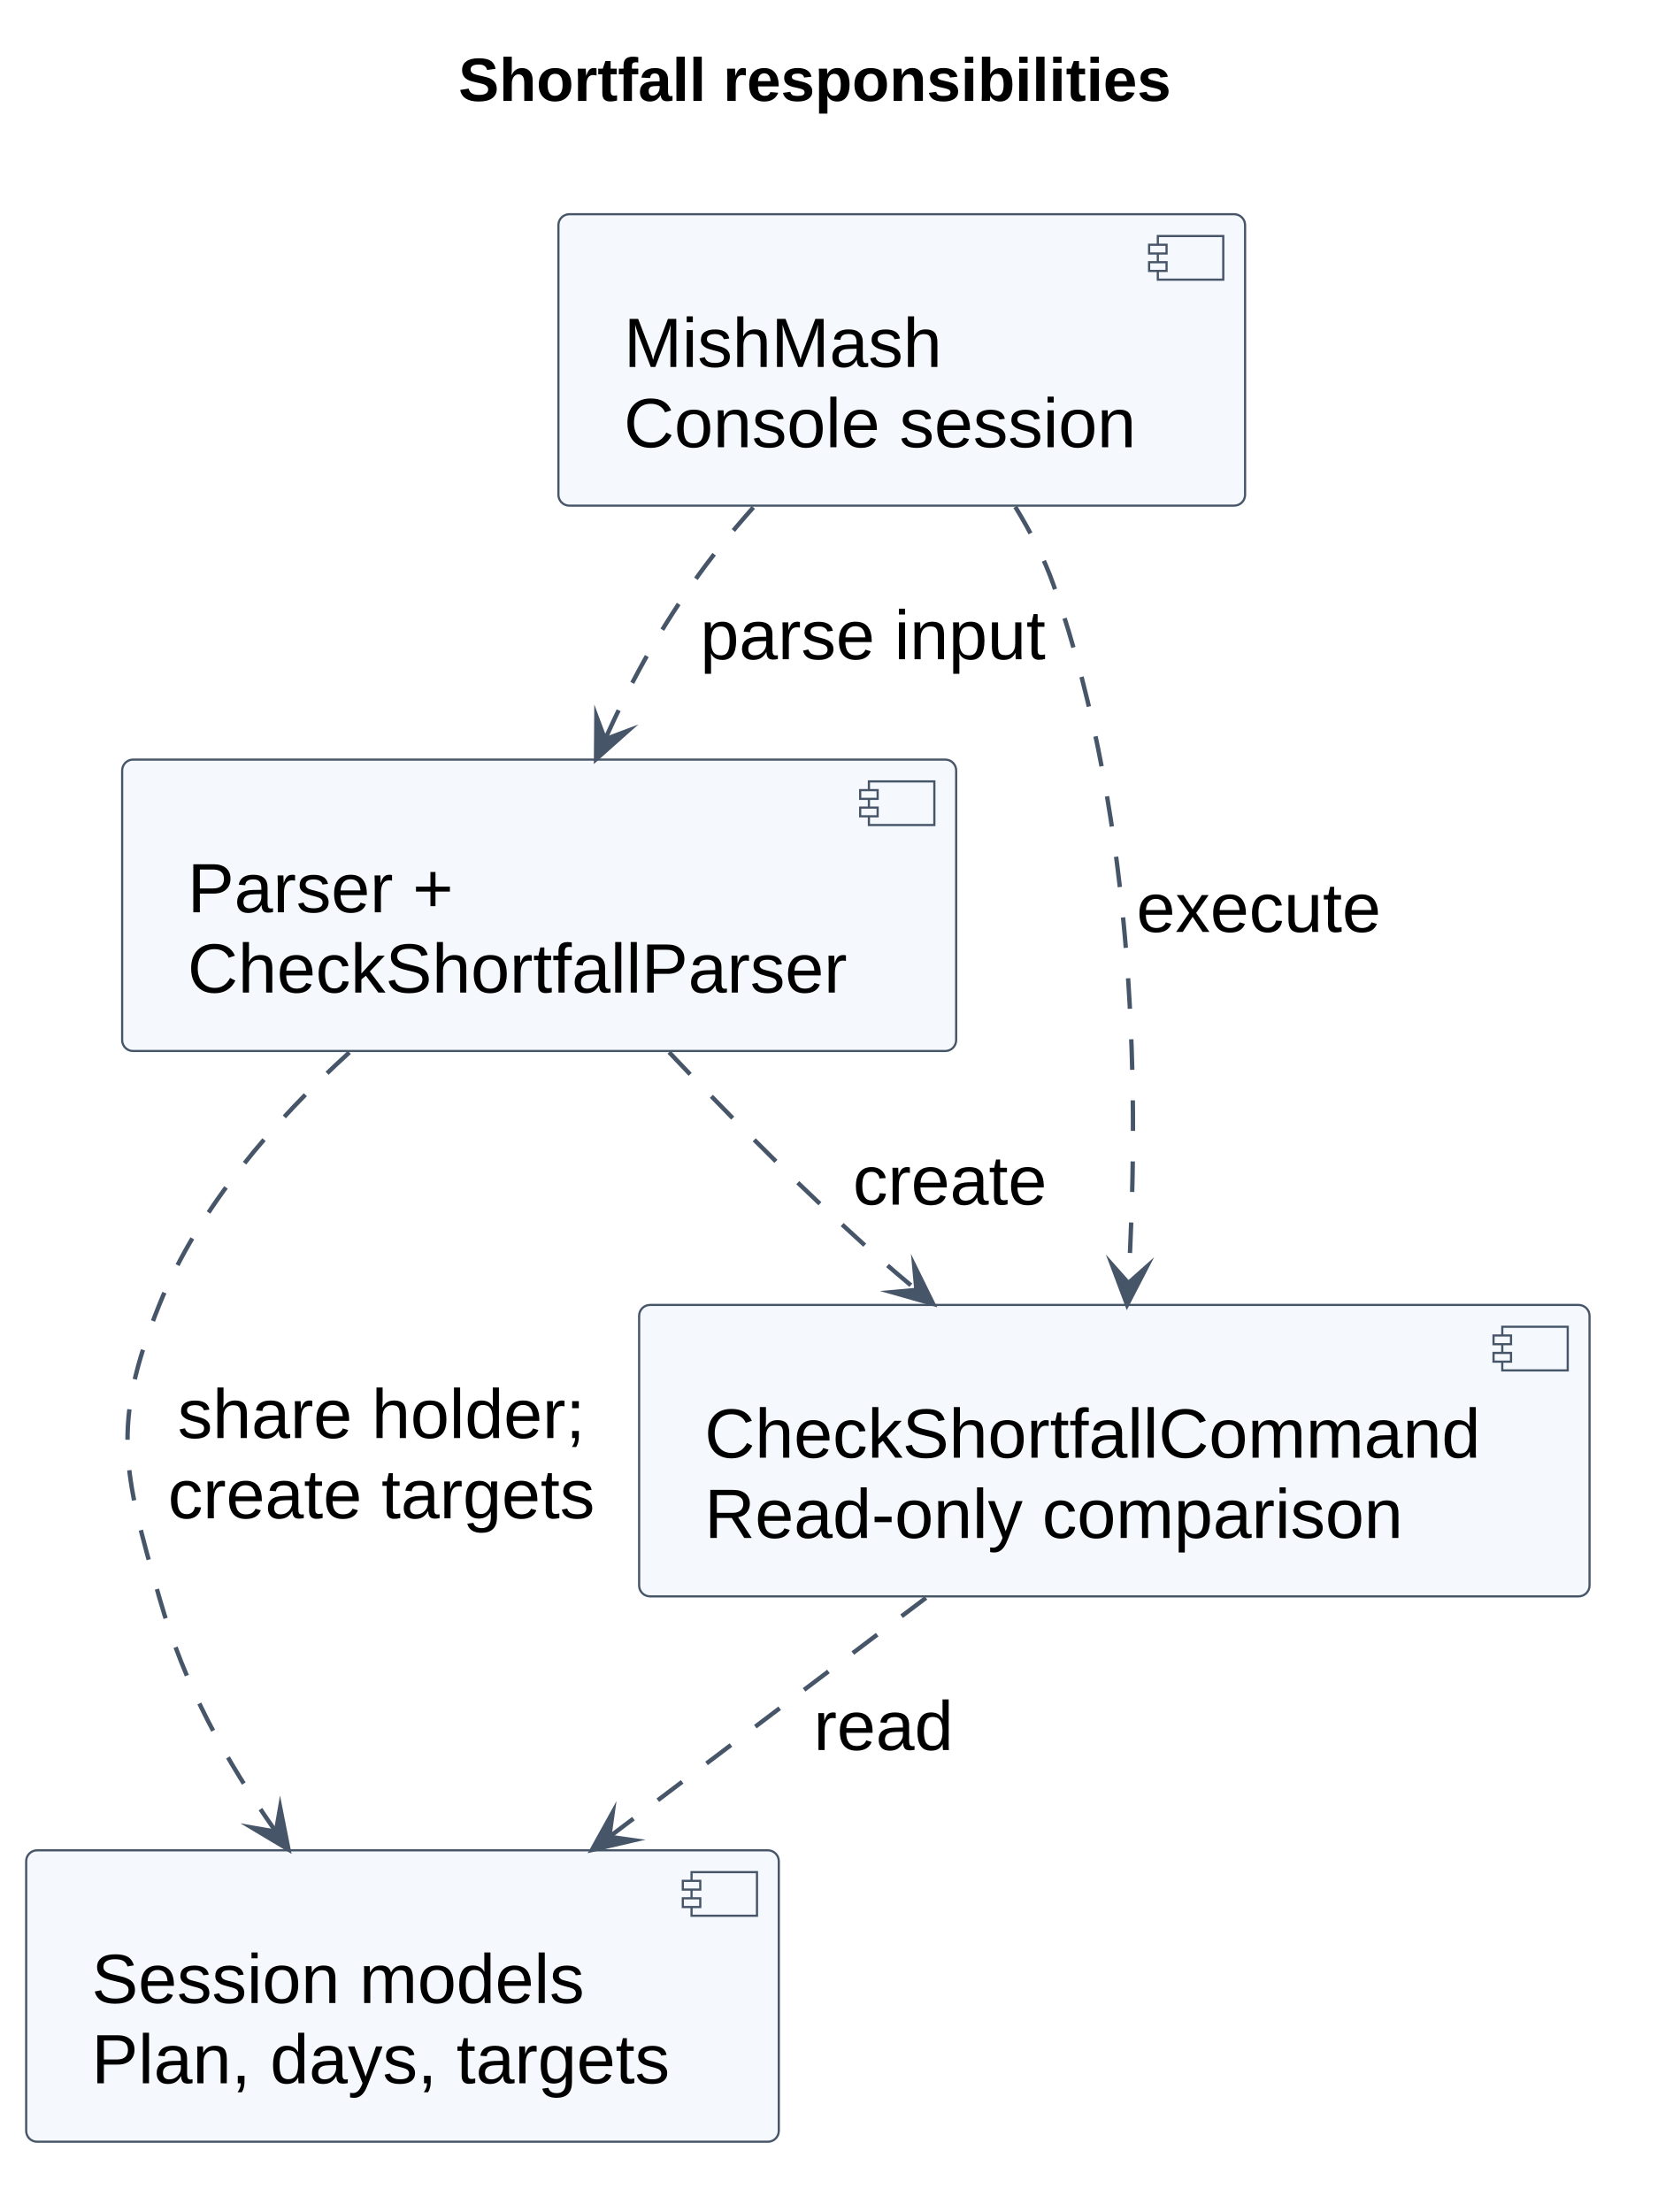
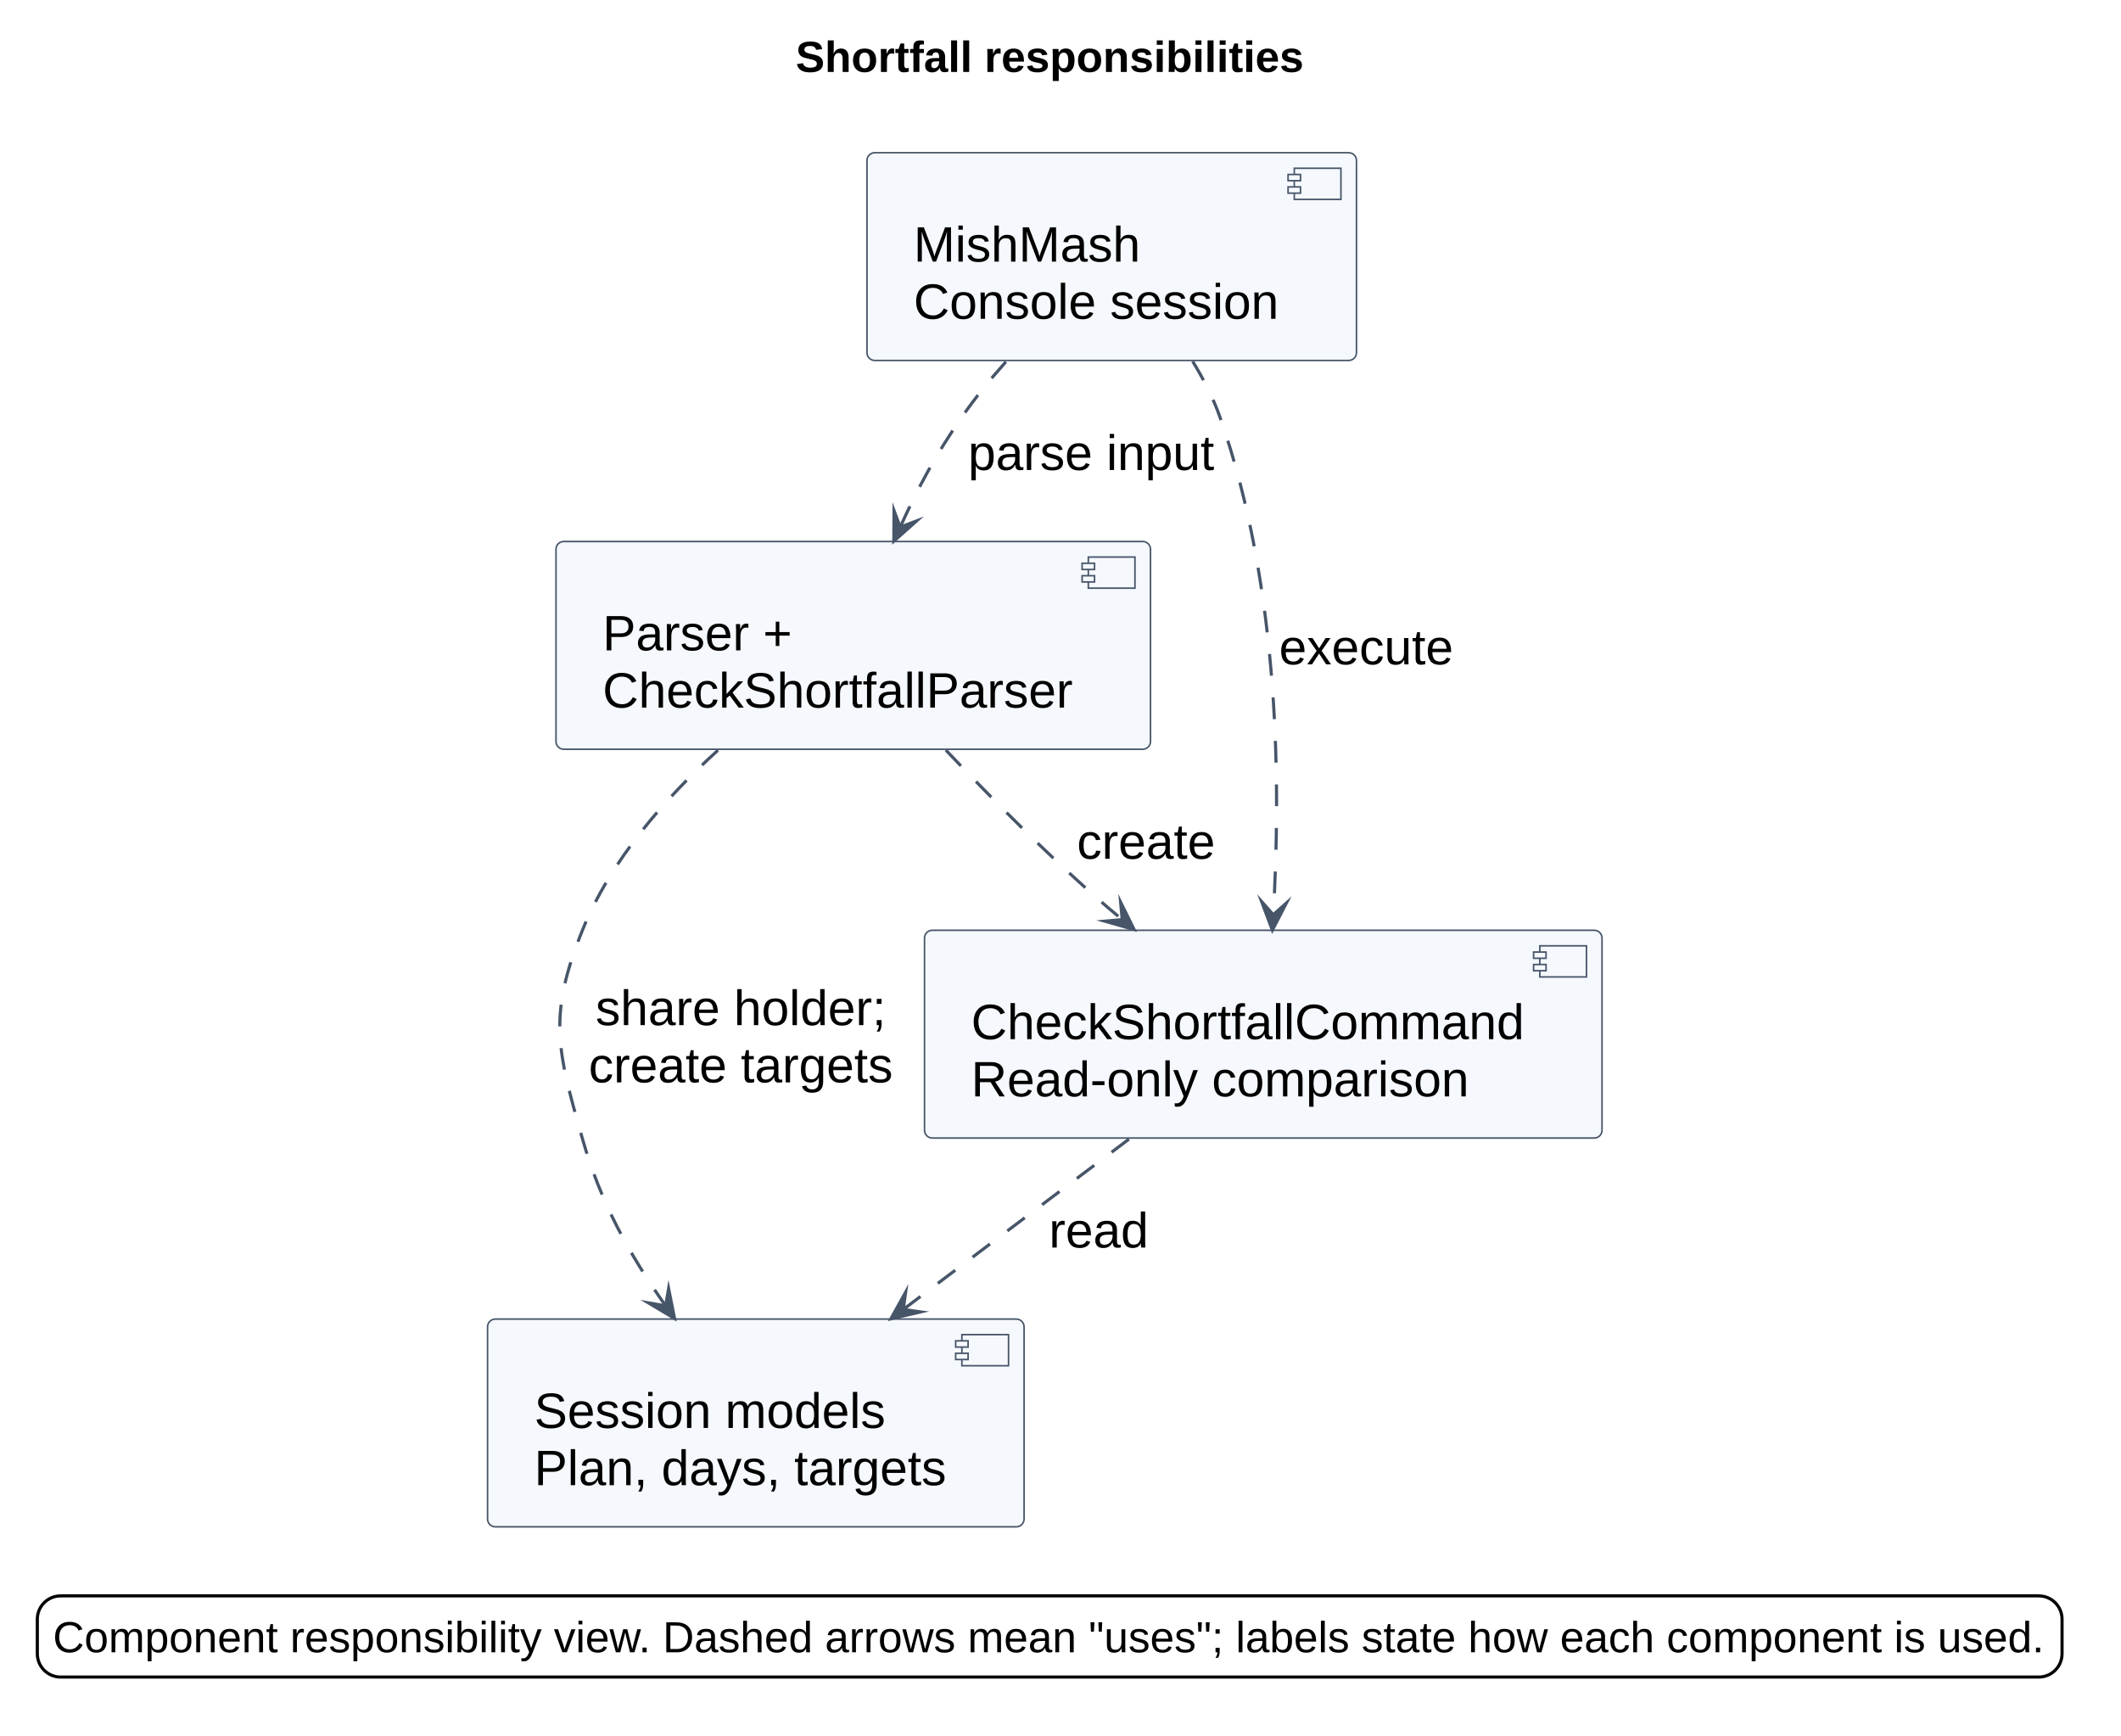
- <svg xmlns="http://www.w3.org/2000/svg" version="1.1" data-diagram-type="DESCRIPTION" style="width:380px;height:507px;background:#FFFFFF;" width="380px" height="507px" viewBox="0 0 380 507" zoomAndPan="magnify" preserveAspectRatio="none" contentStyleType="text/css">
+ <svg xmlns="http://www.w3.org/2000/svg" version="1.1" data-diagram-type="DESCRIPTION" style="width:682px;height:558px;background:#FFFFFF;" width="682px" height="558px" viewBox="0 0 682 558" zoomAndPan="magnify" preserveAspectRatio="none" contentStyleType="text/css">
  <defs />
  <g font-family="sans-serif" lengthAdjust="spacing">
    <g class="title" data-source-line="4">
-       <text x="105.067" y="23.132" fill="#000" font-size="14" textLength="163.365" font-weight="700" font-family="Arial">Shortfall responsibilities</text>
+       <text x="255.841" y="23.132" fill="#000" font-size="14" textLength="163.365" font-weight="700" font-family="Arial">Shortfall responsibilities</text>
    </g>
    <g class="entity" data-qualified-name="App" id="ent0001" data-source-line="6">
-       <rect x="128" y="49.099" width="157.398" height="66.797" fill="#F5F8FC" style="stroke:#475569;stroke-width:0.5;" rx="2.5" ry="2.5" />
-       <rect x="265.398" y="54.099" width="15" height="10" fill="#F5F8FC" style="stroke:#475569;stroke-width:0.5;" />
-       <rect x="263.398" y="56.099" width="4" height="2" fill="#F5F8FC" style="stroke:#475569;stroke-width:0.5;" />
-       <rect x="263.398" y="60.099" width="4" height="2" fill="#F5F8FC" style="stroke:#475569;stroke-width:0.5;" />
-       <text x="143" y="84.106" fill="#000" font-size="16" textLength="72.906" font-family="Arial">MishMash</text>
-       <text x="143" y="102.505" fill="#000" font-size="16" textLength="117.398" font-family="Arial">Console session</text>
+       <rect x="278.773" y="49.099" width="157.398" height="66.797" fill="#F5F8FC" style="stroke:#475569;stroke-width:0.5;" rx="2.5" ry="2.5" />
+       <rect x="416.172" y="54.099" width="15" height="10" fill="#F5F8FC" style="stroke:#475569;stroke-width:0.5;" />
+       <rect x="414.172" y="56.099" width="4" height="2" fill="#F5F8FC" style="stroke:#475569;stroke-width:0.5;" />
+       <rect x="414.172" y="60.099" width="4" height="2" fill="#F5F8FC" style="stroke:#475569;stroke-width:0.5;" />
+       <text x="293.773" y="84.106" fill="#000" font-size="16" textLength="72.906" font-family="Arial">MishMash</text>
+       <text x="293.773" y="102.505" fill="#000" font-size="16" textLength="117.398" font-family="Arial">Console session</text>
    </g>
    <g class="entity" data-qualified-name="Parsing" id="ent0002" data-source-line="7">
-       <rect x="28" y="174.099" width="191.172" height="66.797" fill="#F5F8FC" style="stroke:#475569;stroke-width:0.5;" rx="2.5" ry="2.5" />
-       <rect x="199.172" y="179.099" width="15" height="10" fill="#F5F8FC" style="stroke:#475569;stroke-width:0.5;" />
-       <rect x="197.172" y="181.099" width="4" height="2" fill="#F5F8FC" style="stroke:#475569;stroke-width:0.5;" />
-       <rect x="197.172" y="185.099" width="4" height="2" fill="#F5F8FC" style="stroke:#475569;stroke-width:0.5;" />
-       <text x="43" y="209.106" fill="#000" font-size="16" textLength="60.914" font-family="Arial">Parser +</text>
-       <text x="43" y="227.505" fill="#000" font-size="16" textLength="151.172" font-family="Arial">CheckShortfallParser</text>
+       <rect x="178.773" y="174.099" width="191.172" height="66.797" fill="#F5F8FC" style="stroke:#475569;stroke-width:0.5;" rx="2.5" ry="2.5" />
+       <rect x="349.945" y="179.099" width="15" height="10" fill="#F5F8FC" style="stroke:#475569;stroke-width:0.5;" />
+       <rect x="347.945" y="181.099" width="4" height="2" fill="#F5F8FC" style="stroke:#475569;stroke-width:0.5;" />
+       <rect x="347.945" y="185.099" width="4" height="2" fill="#F5F8FC" style="stroke:#475569;stroke-width:0.5;" />
+       <text x="193.773" y="209.106" fill="#000" font-size="16" textLength="60.914" font-family="Arial">Parser +</text>
+       <text x="193.773" y="227.505" fill="#000" font-size="16" textLength="151.172" font-family="Arial">CheckShortfallParser</text>
    </g>
    <g class="entity" data-qualified-name="Check" id="ent0003" data-source-line="8">
-       <rect x="146.5" y="299.099" width="217.852" height="66.797" fill="#F5F8FC" style="stroke:#475569;stroke-width:0.5;" rx="2.5" ry="2.5" />
-       <rect x="344.352" y="304.099" width="15" height="10" fill="#F5F8FC" style="stroke:#475569;stroke-width:0.5;" />
-       <rect x="342.352" y="306.099" width="4" height="2" fill="#F5F8FC" style="stroke:#475569;stroke-width:0.5;" />
-       <rect x="342.352" y="310.099" width="4" height="2" fill="#F5F8FC" style="stroke:#475569;stroke-width:0.5;" />
-       <text x="161.5" y="334.106" fill="#000" font-size="16" textLength="177.852" font-family="Arial">CheckShortfallCommand</text>
-       <text x="161.5" y="352.505" fill="#000" font-size="16" textLength="160.078" font-family="Arial">Read-only comparison</text>
+       <rect x="297.273" y="299.099" width="217.852" height="66.797" fill="#F5F8FC" style="stroke:#475569;stroke-width:0.5;" rx="2.5" ry="2.5" />
+       <rect x="495.125" y="304.099" width="15" height="10" fill="#F5F8FC" style="stroke:#475569;stroke-width:0.5;" />
+       <rect x="493.125" y="306.099" width="4" height="2" fill="#F5F8FC" style="stroke:#475569;stroke-width:0.5;" />
+       <rect x="493.125" y="310.099" width="4" height="2" fill="#F5F8FC" style="stroke:#475569;stroke-width:0.5;" />
+       <text x="312.273" y="334.106" fill="#000" font-size="16" textLength="177.852" font-family="Arial">CheckShortfallCommand</text>
+       <text x="312.273" y="352.505" fill="#000" font-size="16" textLength="160.078" font-family="Arial">Read-only comparison</text>
    </g>
    <g class="entity" data-qualified-name="Models" id="ent0004" data-source-line="9">
-       <rect x="6" y="424.099" width="172.516" height="66.797" fill="#F5F8FC" style="stroke:#475569;stroke-width:0.5;" rx="2.5" ry="2.5" />
-       <rect x="158.516" y="429.099" width="15" height="10" fill="#F5F8FC" style="stroke:#475569;stroke-width:0.5;" />
-       <rect x="156.516" y="431.099" width="4" height="2" fill="#F5F8FC" style="stroke:#475569;stroke-width:0.5;" />
-       <rect x="156.516" y="435.099" width="4" height="2" fill="#F5F8FC" style="stroke:#475569;stroke-width:0.5;" />
-       <text x="21" y="459.106" fill="#000" font-size="16" textLength="112.945" font-family="Arial">Session models</text>
-       <text x="21" y="477.505" fill="#000" font-size="16" textLength="132.516" font-family="Arial">Plan, days, targets</text>
+       <rect x="156.773" y="424.099" width="172.516" height="66.797" fill="#F5F8FC" style="stroke:#475569;stroke-width:0.5;" rx="2.5" ry="2.5" />
+       <rect x="309.289" y="429.099" width="15" height="10" fill="#F5F8FC" style="stroke:#475569;stroke-width:0.5;" />
+       <rect x="307.289" y="431.099" width="4" height="2" fill="#F5F8FC" style="stroke:#475569;stroke-width:0.5;" />
+       <rect x="307.289" y="435.099" width="4" height="2" fill="#F5F8FC" style="stroke:#475569;stroke-width:0.5;" />
+       <text x="171.773" y="459.106" fill="#000" font-size="16" textLength="112.945" font-family="Arial">Session models</text>
+       <text x="171.773" y="477.505" fill="#000" font-size="16" textLength="132.516" font-family="Arial">Plan, days, targets</text>
    </g>
    <g class="link" data-entity-1="ent0001" data-entity-2="ent0002" id="lnk5" data-link-type="dependency">
-       <polygon points="136.625,174.01,143.985,167.465,138.69,169.456,136.699,164.161,136.625,174.01" fill="#475569" style="stroke:#475569;stroke-width:1;stroke-linejoin:miter;stroke-miterlimit:10;" />
-       <path d="M172.681,116.299 C167.618,121.985 162.696,128.029 158.5,134.099 C149.995,146.4 144.55,156.53 138.69,169.456" style="stroke:#475569;stroke-width:1;stroke-dasharray:7,7;" fill="none" />
-       <text x="160.5" y="151.106" fill="#000" font-size="16" textLength="40.023" font-family="Arial">parse</text>
-       <text x="200.523" y="151.106" fill="#000" font-size="16" font-family="Arial"> </text>
-       <text x="204.969" y="151.106" fill="#000" font-size="16" textLength="34.695" font-family="Arial">input</text>
+       <polygon points="287.398,174.01,294.758,167.465,289.463,169.456,287.472,164.161,287.398,174.01" fill="#475569" style="stroke:#475569;stroke-width:1;stroke-linejoin:miter;stroke-miterlimit:10;" />
+       <path d="M323.454,116.299 C318.391,121.985 313.469,128.029 309.273,134.099 C300.769,146.4 295.324,156.53 289.463,169.456" style="stroke:#475569;stroke-width:1;stroke-dasharray:7,7;" fill="none" />
+       <text x="311.273" y="151.106" fill="#000" font-size="16" textLength="40.023" font-family="Arial">parse</text>
+       <text x="351.297" y="151.106" fill="#000" font-size="16" font-family="Arial"> </text>
+       <text x="355.742" y="151.106" fill="#000" font-size="16" textLength="34.695" font-family="Arial">input</text>
    </g>
    <g class="link" data-entity-1="ent0002" data-entity-2="ent0003" id="lnk6" data-link-type="dependency">
-       <polygon points="213.897,298.86,209.545,290.024,210.056,295.658,204.423,296.169,213.897,298.86" fill="#475569" style="stroke:#475569;stroke-width:1;stroke-linejoin:miter;stroke-miterlimit:10;" />
-       <path d="M153.37,241.177 C165.497,253.962 179.845,268.549 193.5,281.099 C199.94,287.017 203.124,289.879 210.056,295.658" style="stroke:#475569;stroke-width:1;stroke-dasharray:7,7;" fill="none" />
-       <text x="195.5" y="276.106" fill="#000" font-size="16" textLength="44.469" font-family="Arial">create</text>
+       <polygon points="364.67,298.86,360.319,290.024,360.83,295.658,355.196,296.169,364.67,298.86" fill="#475569" style="stroke:#475569;stroke-width:1;stroke-linejoin:miter;stroke-miterlimit:10;" />
+       <path d="M304.144,241.177 C316.27,253.962 330.618,268.549 344.273,281.099 C350.713,287.017 353.898,289.879 360.83,295.658" style="stroke:#475569;stroke-width:1;stroke-dasharray:7,7;" fill="none" />
+       <text x="346.273" y="276.106" fill="#000" font-size="16" textLength="44.469" font-family="Arial">create</text>
    </g>
    <g class="link" data-entity-1="ent0001" data-entity-2="ent0003" id="lnk7" data-link-type="dependency">
-       <polygon points="258.349,299.075,262.871,290.326,258.643,294.084,254.884,289.856,258.349,299.075" fill="#475569" style="stroke:#475569;stroke-width:1;stroke-linejoin:miter;stroke-miterlimit:10;" />
-       <path d="M232.725,116.179 C236.222,121.881 239.34,127.961 241.5,134.099 C261.014,189.545 260.999,254.048 258.643,294.084" style="stroke:#475569;stroke-width:1;stroke-dasharray:7,7;" fill="none" />
-       <text x="260.5" y="213.606" fill="#000" font-size="16" textLength="56.039" font-family="Arial">execute</text>
+       <polygon points="409.122,299.075,413.644,290.326,409.416,294.084,405.658,289.856,409.122,299.075" fill="#475569" style="stroke:#475569;stroke-width:1;stroke-linejoin:miter;stroke-miterlimit:10;" />
+       <path d="M383.499,116.179 C386.995,121.881 390.113,127.961 392.273,134.099 C411.788,189.545 411.773,254.048 409.416,294.084" style="stroke:#475569;stroke-width:1;stroke-dasharray:7,7;" fill="none" />
+       <text x="411.273" y="213.606" fill="#000" font-size="16" textLength="56.039" font-family="Arial">execute</text>
    </g>
    <g class="link" data-entity-1="ent0003" data-entity-2="ent0004" id="lnk8" data-link-type="dependency">
-       <polygon points="135.672,424.021,145.266,421.793,139.663,421.009,140.447,415.407,135.672,424.021" fill="#475569" style="stroke:#475569;stroke-width:1;stroke-linejoin:miter;stroke-miterlimit:10;" />
-       <path d="M212.247,366.237 C188.574,384.101 163.324,403.155 139.663,421.009" style="stroke:#475569;stroke-width:1;stroke-dasharray:7,7;" fill="none" />
-       <text x="186.5" y="401.106" fill="#000" font-size="16" textLength="32.023" font-family="Arial">read</text>
+       <polygon points="286.446,424.021,296.039,421.793,290.437,421.009,291.22,415.407,286.446,424.021" fill="#475569" style="stroke:#475569;stroke-width:1;stroke-linejoin:miter;stroke-miterlimit:10;" />
+       <path d="M363.02,366.237 C339.347,384.101 314.097,403.155 290.437,421.009" style="stroke:#475569;stroke-width:1;stroke-dasharray:7,7;" fill="none" />
+       <text x="337.273" y="401.106" fill="#000" font-size="16" textLength="32.023" font-family="Arial">read</text>
    </g>
    <g class="link" data-entity-1="ent0002" data-entity-2="ent0004" id="lnk9" data-link-type="dependency">
-       <polygon points="66.129,423.92,64.216,414.259,63.249,419.833,57.676,418.867,66.129,423.92" fill="#475569" style="stroke:#475569;stroke-width:1;stroke-linejoin:miter;stroke-miterlimit:10;" />
-       <path d="M80.083,241.212 C63.094,256.663 45.537,276.658 36.5,299.099 C25.376,326.721 28.355,337.456 36.5,366.099 C42.413,386.892 51.739,403.495 63.249,419.833" style="stroke:#475569;stroke-width:1;stroke-dasharray:7,7;" fill="none" />
-       <text x="40.719" y="329.606" fill="#000" font-size="16" textLength="40.023" font-family="Arial">share</text>
-       <text x="80.742" y="329.606" fill="#000" font-size="16" font-family="Arial"> </text>
-       <text x="85.188" y="329.606" fill="#000" font-size="16" textLength="48.922" font-family="Arial">holder;</text>
-       <text x="38.5" y="348.005" fill="#000" font-size="16" textLength="44.469" font-family="Arial">create</text>
-       <text x="82.969" y="348.005" fill="#000" font-size="16" font-family="Arial"> </text>
-       <text x="87.414" y="348.005" fill="#000" font-size="16" textLength="48.914" font-family="Arial">targets</text>
+       <polygon points="216.903,423.92,214.989,414.259,214.023,419.833,208.449,418.867,216.903,423.92" fill="#475569" style="stroke:#475569;stroke-width:1;stroke-linejoin:miter;stroke-miterlimit:10;" />
+       <path d="M230.856,241.212 C213.867,256.663 196.31,276.658 187.273,299.099 C176.15,326.721 179.128,337.456 187.273,366.099 C193.186,386.892 202.512,403.495 214.023,419.833" style="stroke:#475569;stroke-width:1;stroke-dasharray:7,7;" fill="none" />
+       <text x="191.492" y="329.606" fill="#000" font-size="16" textLength="40.023" font-family="Arial">share</text>
+       <text x="231.516" y="329.606" fill="#000" font-size="16" font-family="Arial"> </text>
+       <text x="235.961" y="329.606" fill="#000" font-size="16" textLength="48.922" font-family="Arial">holder;</text>
+       <text x="189.273" y="348.005" fill="#000" font-size="16" textLength="44.469" font-family="Arial">create</text>
+       <text x="233.742" y="348.005" fill="#000" font-size="16" font-family="Arial"> </text>
+       <text x="238.188" y="348.005" fill="#000" font-size="16" textLength="48.914" font-family="Arial">targets</text>
+     </g>
+     <g class="legend" data-source-line="16">
+       <rect x="12" y="513.099" width="651.047" height="26.099" fill="none" style="stroke:#000;stroke-width:1;" rx="7.5" ry="7.5" />
+       <text x="17" y="531.23" fill="#000" font-size="14" textLength="641.047" font-family="Arial">Component responsibility view. Dashed arrows mean "uses"; labels state how each component is used.</text>
    </g>
  </g>
</svg>
